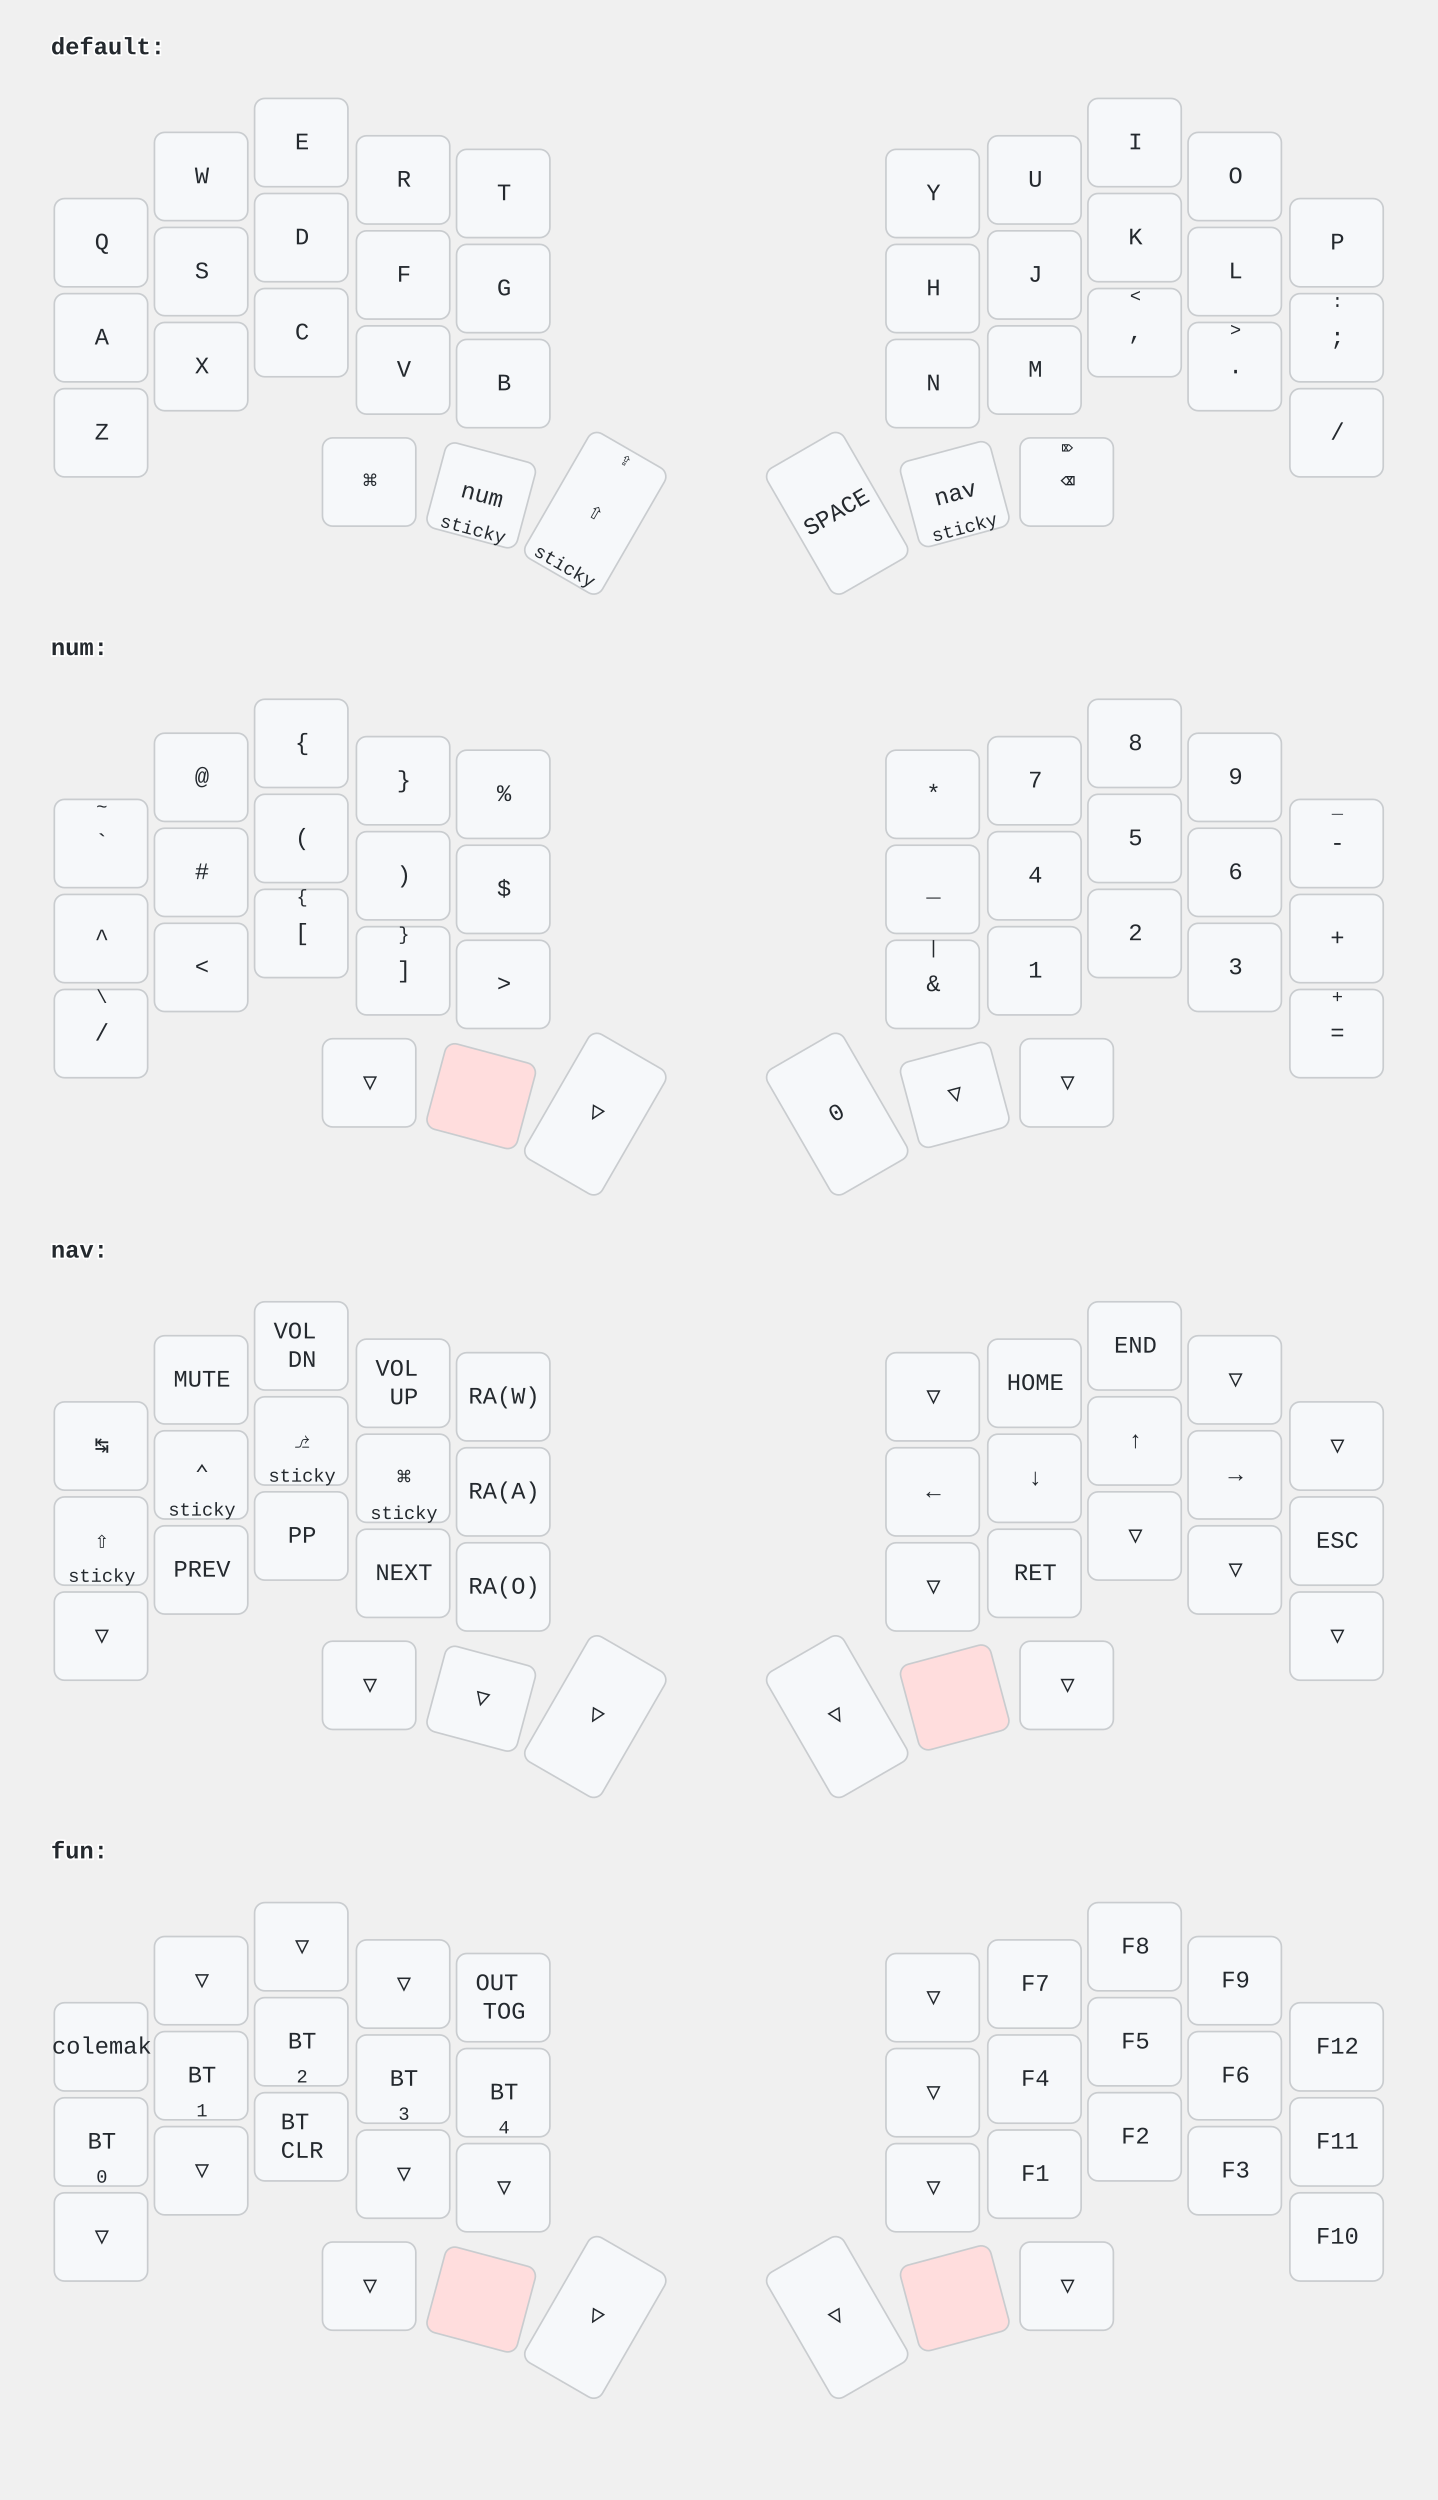
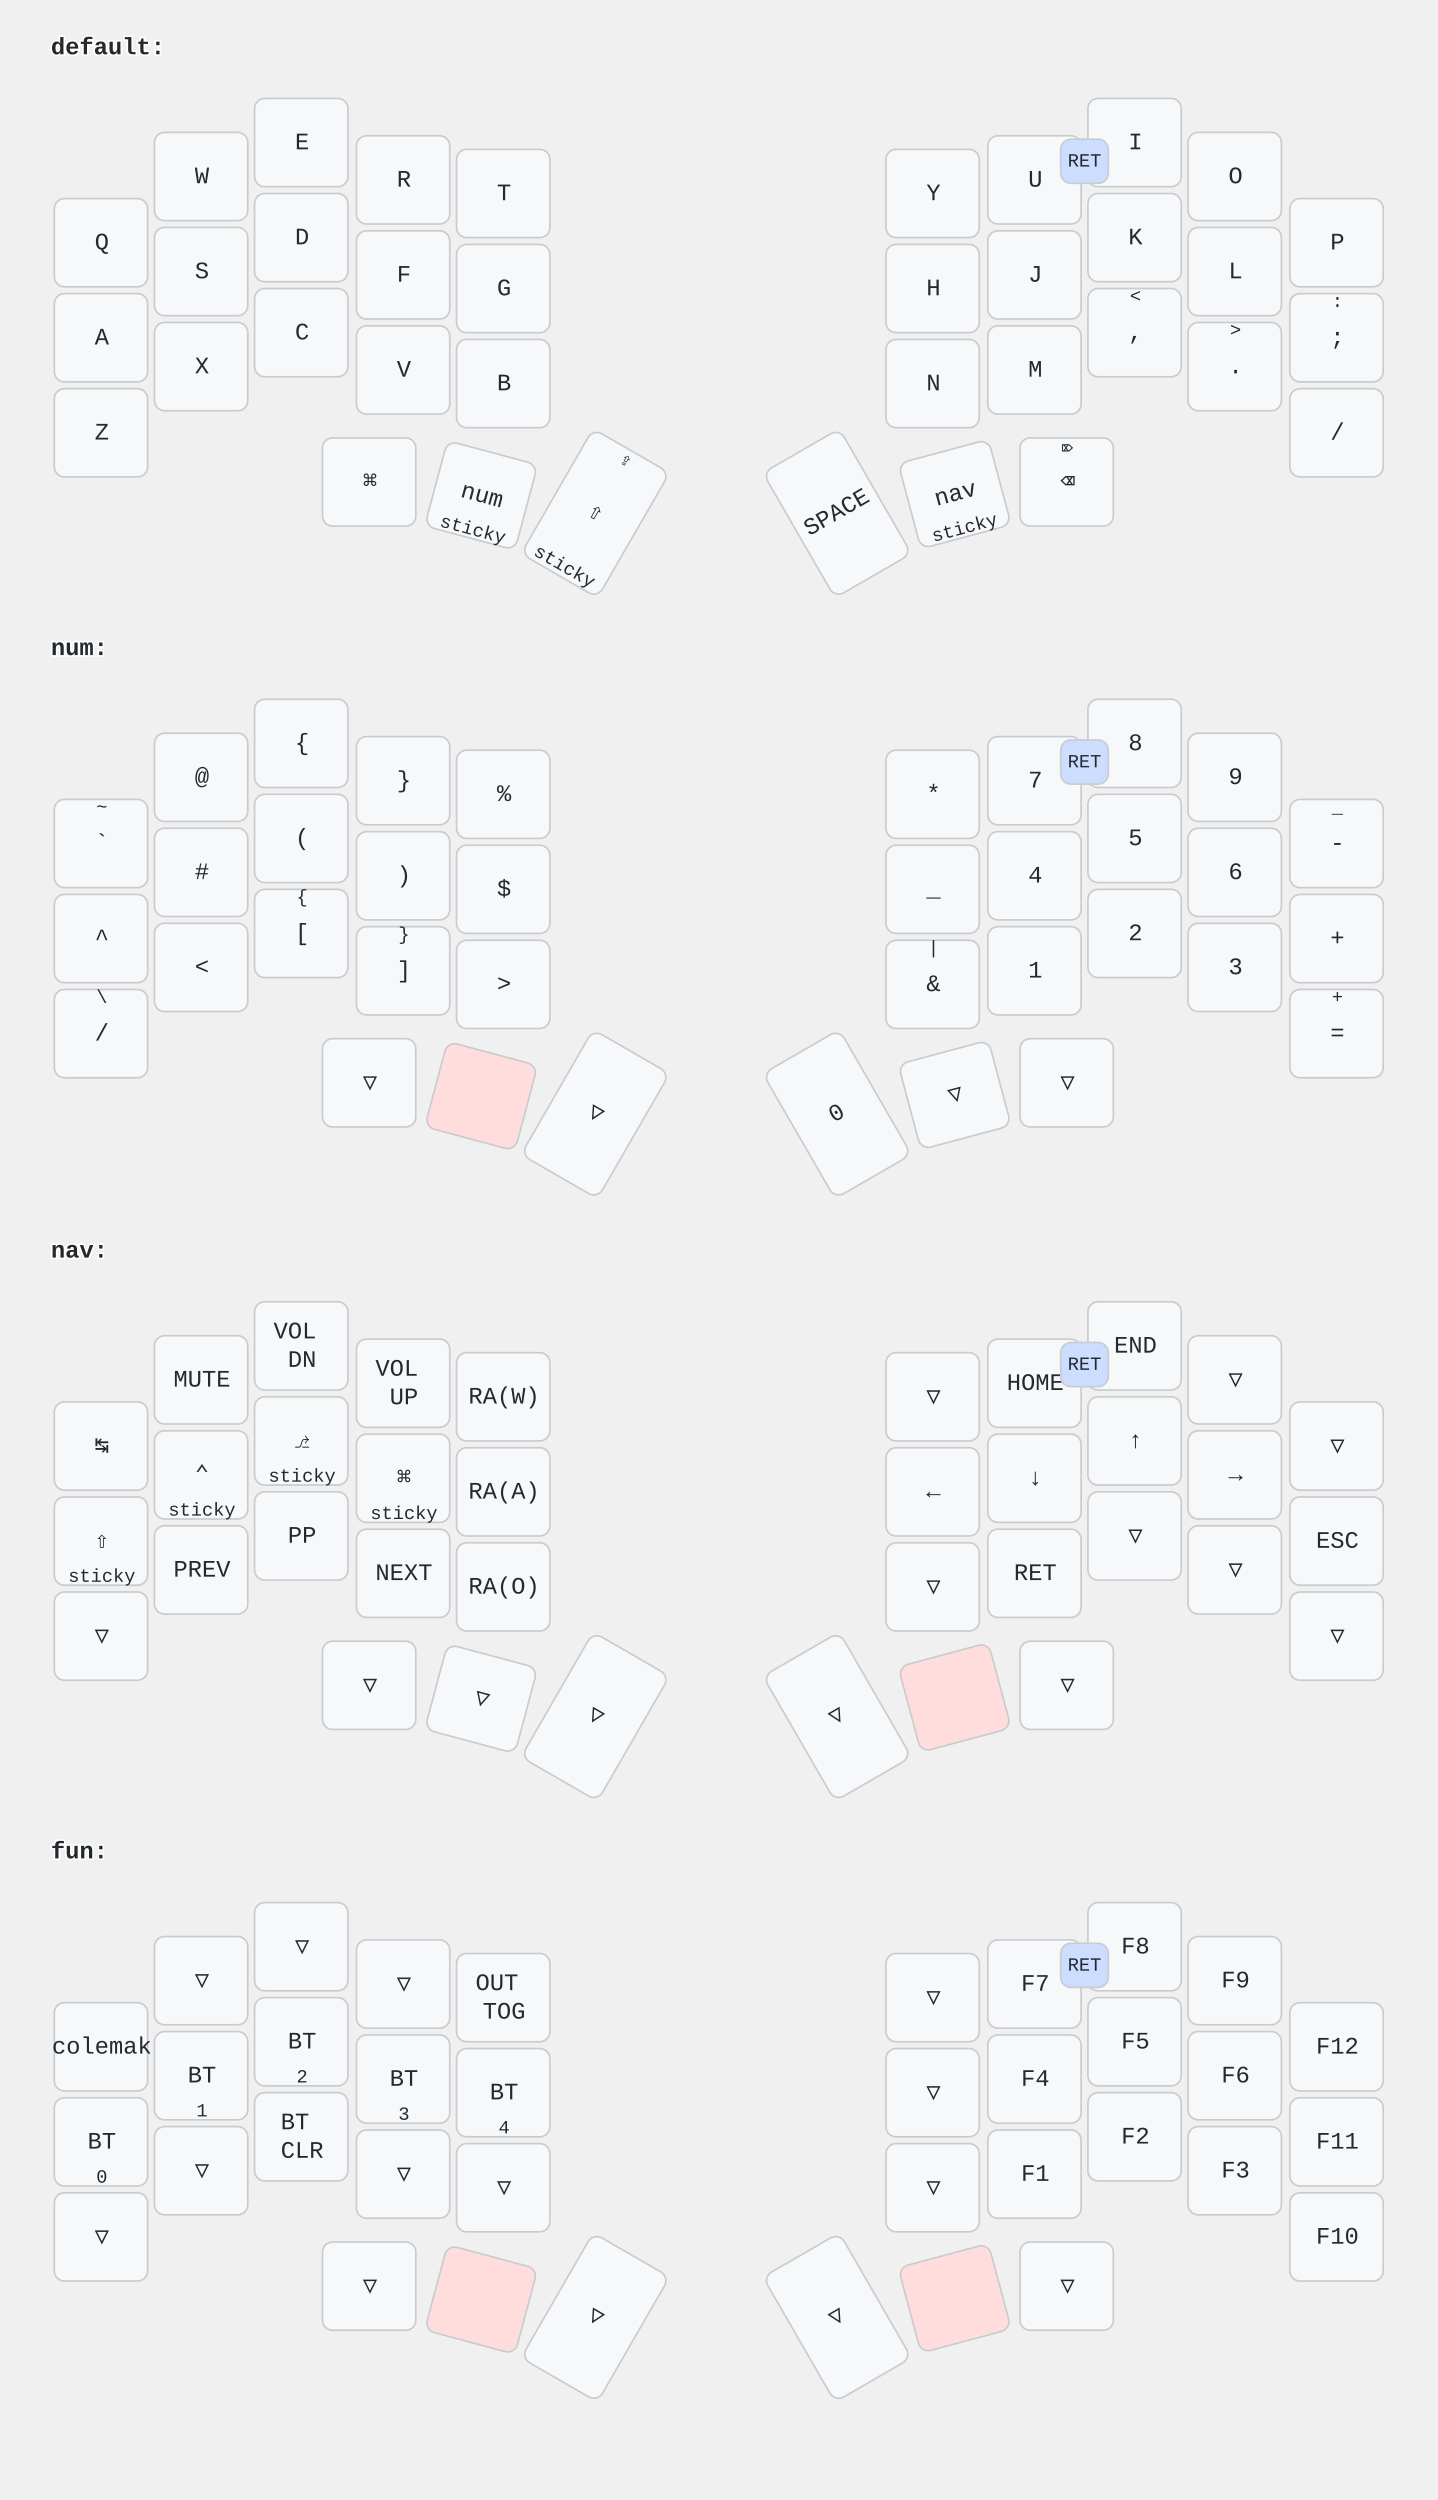
<svg xmlns="http://www.w3.org/2000/svg" width="847" height="1473" viewBox="0 0 847 1473" class="keymap">
  <style>/* font and background color specifications */
svg {
    font-family: SFMono-Regular,Consolas,Liberation Mono,Menlo,monospace;
    font-size: 14px;
    font-kerning: normal;
    text-rendering: optimizeLegibility;
    fill: #24292e;
}

/* default key styling */
rect {
    fill: #f6f8fa;
    stroke: #c9cccf;
    stroke-width: 1;
}

/* color accent for combo boxes */
rect.combo {
    fill: #cdf;
}

/* color accent for held keys */
rect.held, rect.combo.held {
    fill: #fdd;
}

/* color accent for ghost (optional) keys */
rect.ghost, rect.combo.ghost {
    fill: #ddd;
}

text {
    text-anchor: middle;
    dominant-baseline: middle;
}

/* styling for layer labels */
text.label {
    font-weight: bold;
    text-anchor: start;
    stroke: white;
    stroke-width: 2;
    paint-order: stroke;
}

/* styling for combo tap, and key hold/shifted label text */
text.combo, text.hold, text.shifted {
    font-size: 11px;
}

text.hold {
    text-anchor: middle;
    dominant-baseline: auto;
}

text.shifted {
    text-anchor: middle;
    dominant-baseline: hanging;
}

/* styling for hold/shifted label text in combo box */
text.combo.hold, text.combo.shifted {
    font-size: 8px;
}

/* styling for combo dendrons */
path {
    stroke-width: 1;
    stroke: gray;
    fill: none;
}
</style>
  <g transform="translate(30, 0)" class="layer-default">
    <text x="0" y="28" class="label">default:</text>
    <g transform="translate(0, 56)">
      <g transform="translate(30, 87)" class="key keypos-0">
        <rect rx="6" ry="6" x="-28" y="-26" width="55" height="52" class="key" />
        <text x="0" y="0" class="key tap">Q</text>
      </g>
      <g transform="translate(89, 48)" class="key keypos-1">
        <rect rx="6" ry="6" x="-28" y="-26" width="55" height="52" class="key" />
        <text x="0" y="0" class="key tap">W</text>
      </g>
      <g transform="translate(148, 28)" class="key keypos-2">
        <rect rx="6" ry="6" x="-28" y="-26" width="55" height="52" class="key" />
        <text x="0" y="0" class="key tap">E</text>
      </g>
      <g transform="translate(208, 50)" class="key keypos-3">
        <rect rx="6" ry="6" x="-28" y="-26" width="55" height="52" class="key" />
        <text x="0" y="0" class="key tap">R</text>
      </g>
      <g transform="translate(267, 58)" class="key keypos-4">
        <rect rx="6" ry="6" x="-28" y="-26" width="55" height="52" class="key" />
        <text x="0" y="0" class="key tap">T</text>
      </g>
      <g transform="translate(520, 58)" class="key keypos-5">
        <rect rx="6" ry="6" x="-28" y="-26" width="55" height="52" class="key" />
        <text x="0" y="0" class="key tap">Y</text>
      </g>
      <g transform="translate(580, 50)" class="key keypos-6">
        <rect rx="6" ry="6" x="-28" y="-26" width="55" height="52" class="key" />
        <text x="0" y="0" class="key tap">U</text>
      </g>
      <g transform="translate(639, 28)" class="key keypos-7">
        <rect rx="6" ry="6" x="-28" y="-26" width="55" height="52" class="key" />
        <text x="0" y="0" class="key tap">I</text>
      </g>
      <g transform="translate(698, 48)" class="key keypos-8">
        <rect rx="6" ry="6" x="-28" y="-26" width="55" height="52" class="key" />
        <text x="0" y="0" class="key tap">O</text>
      </g>
      <g transform="translate(758, 87)" class="key keypos-9">
        <rect rx="6" ry="6" x="-28" y="-26" width="55" height="52" class="key" />
        <text x="0" y="0" class="key tap">P</text>
      </g>
      <g transform="translate(30, 143)" class="key keypos-10">
        <rect rx="6" ry="6" x="-28" y="-26" width="55" height="52" class="key" />
        <text x="0" y="0" class="key tap">A</text>
      </g>
      <g transform="translate(89, 104)" class="key keypos-11">
        <rect rx="6" ry="6" x="-28" y="-26" width="55" height="52" class="key" />
        <text x="0" y="0" class="key tap">S</text>
      </g>
      <g transform="translate(148, 84)" class="key keypos-12">
        <rect rx="6" ry="6" x="-28" y="-26" width="55" height="52" class="key" />
        <text x="0" y="0" class="key tap">D</text>
      </g>
      <g transform="translate(208, 106)" class="key keypos-13">
        <rect rx="6" ry="6" x="-28" y="-26" width="55" height="52" class="key" />
        <text x="0" y="0" class="key tap">F</text>
      </g>
      <g transform="translate(267, 114)" class="key keypos-14">
        <rect rx="6" ry="6" x="-28" y="-26" width="55" height="52" class="key" />
        <text x="0" y="0" class="key tap">G</text>
      </g>
      <g transform="translate(520, 114)" class="key keypos-15">
        <rect rx="6" ry="6" x="-28" y="-26" width="55" height="52" class="key" />
        <text x="0" y="0" class="key tap">H</text>
      </g>
      <g transform="translate(580, 106)" class="key keypos-16">
        <rect rx="6" ry="6" x="-28" y="-26" width="55" height="52" class="key" />
        <text x="0" y="0" class="key tap">J</text>
      </g>
      <g transform="translate(639, 84)" class="key keypos-17">
        <rect rx="6" ry="6" x="-28" y="-26" width="55" height="52" class="key" />
        <text x="0" y="0" class="key tap">K</text>
      </g>
      <g transform="translate(698, 104)" class="key keypos-18">
        <rect rx="6" ry="6" x="-28" y="-26" width="55" height="52" class="key" />
        <text x="0" y="0" class="key tap">L</text>
      </g>
      <g transform="translate(758, 143)" class="key keypos-19">
        <rect rx="6" ry="6" x="-28" y="-26" width="55" height="52" class="key" />
        <text x="0" y="0" class="key tap">;</text>
        <text x="0" y="-24" class="key shifted">:</text>
      </g>
      <g transform="translate(30, 199)" class="key keypos-20">
        <rect rx="6" ry="6" x="-28" y="-26" width="55" height="52" class="key" />
        <text x="0" y="0" class="key tap">Z</text>
      </g>
      <g transform="translate(89, 160)" class="key keypos-21">
        <rect rx="6" ry="6" x="-28" y="-26" width="55" height="52" class="key" />
        <text x="0" y="0" class="key tap">X</text>
      </g>
      <g transform="translate(148, 140)" class="key keypos-22">
        <rect rx="6" ry="6" x="-28" y="-26" width="55" height="52" class="key" />
        <text x="0" y="0" class="key tap">C</text>
      </g>
      <g transform="translate(208, 162)" class="key keypos-23">
        <rect rx="6" ry="6" x="-28" y="-26" width="55" height="52" class="key" />
        <text x="0" y="0" class="key tap">V</text>
      </g>
      <g transform="translate(267, 170)" class="key keypos-24">
        <rect rx="6" ry="6" x="-28" y="-26" width="55" height="52" class="key" />
        <text x="0" y="0" class="key tap">B</text>
      </g>
      <g transform="translate(520, 170)" class="key keypos-25">
        <rect rx="6" ry="6" x="-28" y="-26" width="55" height="52" class="key" />
        <text x="0" y="0" class="key tap">N</text>
      </g>
      <g transform="translate(580, 162)" class="key keypos-26">
        <rect rx="6" ry="6" x="-28" y="-26" width="55" height="52" class="key" />
        <text x="0" y="0" class="key tap">M</text>
      </g>
      <g transform="translate(639, 140)" class="key keypos-27">
        <rect rx="6" ry="6" x="-28" y="-26" width="55" height="52" class="key" />
        <text x="0" y="0" class="key tap">,</text>
        <text x="0" y="-24" class="key shifted">&lt;</text>
      </g>
      <g transform="translate(698, 160)" class="key keypos-28">
        <rect rx="6" ry="6" x="-28" y="-26" width="55" height="52" class="key" />
        <text x="0" y="0" class="key tap">.</text>
        <text x="0" y="-24" class="key shifted">&gt;</text>
      </g>
      <g transform="translate(758, 199)" class="key keypos-29">
        <rect rx="6" ry="6" x="-28" y="-26" width="55" height="52" class="key" />
        <text x="0" y="0" class="key tap">/</text>
      </g>
      <g transform="translate(188, 228)" class="key keypos-30">
        <rect rx="6" ry="6" x="-28" y="-26" width="55" height="52" class="key" />
        <text x="0" y="0" class="key tap">⌘</text>
      </g>
      <g transform="translate(254, 236) rotate(15.0)" class="key keypos-31">
        <rect rx="6" ry="6" x="-28" y="-26" width="55" height="52" class="key" />
        <text x="0" y="0" class="key tap">num</text>
        <text x="0" y="24" class="key hold">sticky</text>
      </g>
      <g transform="translate(321, 246) rotate(30.0)" class="key keypos-32">
        <rect rx="6" ry="6" x="-26" y="-42" width="52" height="85" class="key" />
        <text x="0" y="0" class="key tap">⇧</text>
        <text x="0" y="40" class="key hold">sticky</text>
        <text x="0" y="-40" class="key shifted">⇪</text>
      </g>
      <g transform="translate(463, 246) rotate(-30.0)" class="key keypos-33">
        <rect rx="6" ry="6" x="-26" y="-42" width="52" height="85" class="key" />
        <text x="0" y="0" class="key tap">SPACE</text>
      </g>
      <g transform="translate(533, 235) rotate(-15.0)" class="key keypos-34">
        <rect rx="6" ry="6" x="-28" y="-26" width="55" height="52" class="key" />
        <text x="0" y="0" class="key tap">nav</text>
        <text x="0" y="24" class="key hold">sticky</text>
      </g>
      <g transform="translate(599, 228)" class="key keypos-35">
        <rect rx="6" ry="6" x="-28" y="-26" width="55" height="52" class="key" />
        <text x="0" y="0" class="key tap">⌫</text>
        <text x="0" y="-24" class="key shifted">⌦</text>
      </g>
+       <g class="combo combopos-0">
+         <rect rx="6" ry="6" x="595" y="26" width="28" height="26" class="combo" />
+         <text x="609" y="39" class="combo tap">RET</text>
+       </g>
    </g>
  </g>
  <g transform="translate(30, 354)" class="layer-num">
    <text x="0" y="28" class="label">num:</text>
    <g transform="translate(0, 56)">
      <g transform="translate(30, 87)" class="key keypos-0">
        <rect rx="6" ry="6" x="-28" y="-26" width="55" height="52" class="key" />
        <text x="0" y="0" class="key tap">`</text>
        <text x="0" y="-24" class="key shifted">~</text>
      </g>
      <g transform="translate(89, 48)" class="key keypos-1">
        <rect rx="6" ry="6" x="-28" y="-26" width="55" height="52" class="key" />
        <text x="0" y="0" class="key tap">@</text>
      </g>
      <g transform="translate(148, 28)" class="key keypos-2">
        <rect rx="6" ry="6" x="-28" y="-26" width="55" height="52" class="key" />
        <text x="0" y="0" class="key tap">{</text>
      </g>
      <g transform="translate(208, 50)" class="key keypos-3">
        <rect rx="6" ry="6" x="-28" y="-26" width="55" height="52" class="key" />
        <text x="0" y="0" class="key tap">}</text>
      </g>
      <g transform="translate(267, 58)" class="key keypos-4">
        <rect rx="6" ry="6" x="-28" y="-26" width="55" height="52" class="key" />
        <text x="0" y="0" class="key tap">%</text>
      </g>
      <g transform="translate(520, 58)" class="key keypos-5">
        <rect rx="6" ry="6" x="-28" y="-26" width="55" height="52" class="key" />
        <text x="0" y="0" class="key tap">*</text>
      </g>
      <g transform="translate(580, 50)" class="key keypos-6">
        <rect rx="6" ry="6" x="-28" y="-26" width="55" height="52" class="key" />
        <text x="0" y="0" class="key tap">7</text>
      </g>
      <g transform="translate(639, 28)" class="key keypos-7">
        <rect rx="6" ry="6" x="-28" y="-26" width="55" height="52" class="key" />
        <text x="0" y="0" class="key tap">8</text>
      </g>
      <g transform="translate(698, 48)" class="key keypos-8">
        <rect rx="6" ry="6" x="-28" y="-26" width="55" height="52" class="key" />
        <text x="0" y="0" class="key tap">9</text>
      </g>
      <g transform="translate(758, 87)" class="key keypos-9">
        <rect rx="6" ry="6" x="-28" y="-26" width="55" height="52" class="key" />
        <text x="0" y="0" class="key tap">-</text>
        <text x="0" y="-24" class="key shifted">_</text>
      </g>
      <g transform="translate(30, 143)" class="key keypos-10">
        <rect rx="6" ry="6" x="-28" y="-26" width="55" height="52" class="key" />
        <text x="0" y="0" class="key tap">^</text>
      </g>
      <g transform="translate(89, 104)" class="key keypos-11">
        <rect rx="6" ry="6" x="-28" y="-26" width="55" height="52" class="key" />
        <text x="0" y="0" class="key tap">#</text>
      </g>
      <g transform="translate(148, 84)" class="key keypos-12">
        <rect rx="6" ry="6" x="-28" y="-26" width="55" height="52" class="key" />
        <text x="0" y="0" class="key tap">(</text>
      </g>
      <g transform="translate(208, 106)" class="key keypos-13">
        <rect rx="6" ry="6" x="-28" y="-26" width="55" height="52" class="key" />
        <text x="0" y="0" class="key tap">)</text>
      </g>
      <g transform="translate(267, 114)" class="key keypos-14">
        <rect rx="6" ry="6" x="-28" y="-26" width="55" height="52" class="key" />
        <text x="0" y="0" class="key tap">$</text>
      </g>
      <g transform="translate(520, 114)" class="key keypos-15">
        <rect rx="6" ry="6" x="-28" y="-26" width="55" height="52" class="key" />
        <text x="0" y="0" class="key tap">_</text>
      </g>
      <g transform="translate(580, 106)" class="key keypos-16">
        <rect rx="6" ry="6" x="-28" y="-26" width="55" height="52" class="key" />
        <text x="0" y="0" class="key tap">4</text>
      </g>
      <g transform="translate(639, 84)" class="key keypos-17">
        <rect rx="6" ry="6" x="-28" y="-26" width="55" height="52" class="key" />
        <text x="0" y="0" class="key tap">5</text>
      </g>
      <g transform="translate(698, 104)" class="key keypos-18">
        <rect rx="6" ry="6" x="-28" y="-26" width="55" height="52" class="key" />
        <text x="0" y="0" class="key tap">6</text>
      </g>
      <g transform="translate(758, 143)" class="key keypos-19">
        <rect rx="6" ry="6" x="-28" y="-26" width="55" height="52" class="key" />
        <text x="0" y="0" class="key tap">+</text>
      </g>
      <g transform="translate(30, 199)" class="key keypos-20">
        <rect rx="6" ry="6" x="-28" y="-26" width="55" height="52" class="key" />
        <text x="0" y="0" class="key tap">/</text>
        <text x="0" y="-24" class="key shifted">\</text>
      </g>
      <g transform="translate(89, 160)" class="key keypos-21">
        <rect rx="6" ry="6" x="-28" y="-26" width="55" height="52" class="key" />
        <text x="0" y="0" class="key tap">&lt;</text>
      </g>
      <g transform="translate(148, 140)" class="key keypos-22">
        <rect rx="6" ry="6" x="-28" y="-26" width="55" height="52" class="key" />
        <text x="0" y="0" class="key tap">[</text>
        <text x="0" y="-24" class="key shifted">{</text>
      </g>
      <g transform="translate(208, 162)" class="key keypos-23">
        <rect rx="6" ry="6" x="-28" y="-26" width="55" height="52" class="key" />
        <text x="0" y="0" class="key tap">]</text>
        <text x="0" y="-24" class="key shifted">}</text>
      </g>
      <g transform="translate(267, 170)" class="key keypos-24">
        <rect rx="6" ry="6" x="-28" y="-26" width="55" height="52" class="key" />
        <text x="0" y="0" class="key tap">&gt;</text>
      </g>
      <g transform="translate(520, 170)" class="key keypos-25">
        <rect rx="6" ry="6" x="-28" y="-26" width="55" height="52" class="key" />
        <text x="0" y="0" class="key tap">&amp;</text>
        <text x="0" y="-24" class="key shifted">|</text>
      </g>
      <g transform="translate(580, 162)" class="key keypos-26">
        <rect rx="6" ry="6" x="-28" y="-26" width="55" height="52" class="key" />
        <text x="0" y="0" class="key tap">1</text>
      </g>
      <g transform="translate(639, 140)" class="key keypos-27">
        <rect rx="6" ry="6" x="-28" y="-26" width="55" height="52" class="key" />
        <text x="0" y="0" class="key tap">2</text>
      </g>
      <g transform="translate(698, 160)" class="key keypos-28">
        <rect rx="6" ry="6" x="-28" y="-26" width="55" height="52" class="key" />
        <text x="0" y="0" class="key tap">3</text>
      </g>
      <g transform="translate(758, 199)" class="key keypos-29">
        <rect rx="6" ry="6" x="-28" y="-26" width="55" height="52" class="key" />
        <text x="0" y="0" class="key tap">=</text>
        <text x="0" y="-24" class="key shifted">+</text>
      </g>
      <g transform="translate(188, 228)" class="key trans keypos-30">
        <rect rx="6" ry="6" x="-28" y="-26" width="55" height="52" class="key trans" />
        <text x="0" y="0" class="key trans tap">▽</text>
      </g>
      <g transform="translate(254, 236) rotate(15.0)" class="key held keypos-31">
        <rect rx="6" ry="6" x="-28" y="-26" width="55" height="52" class="key held" />
      </g>
      <g transform="translate(321, 246) rotate(30.0)" class="key trans keypos-32">
        <rect rx="6" ry="6" x="-26" y="-42" width="52" height="85" class="key trans" />
        <text x="0" y="0" class="key trans tap">▽</text>
      </g>
      <g transform="translate(463, 246) rotate(-30.0)" class="key keypos-33">
        <rect rx="6" ry="6" x="-26" y="-42" width="52" height="85" class="key" />
        <text x="0" y="0" class="key tap">0</text>
      </g>
      <g transform="translate(533, 235) rotate(-15.0)" class="key trans keypos-34">
        <rect rx="6" ry="6" x="-28" y="-26" width="55" height="52" class="key trans" />
        <text x="0" y="0" class="key trans tap">▽</text>
      </g>
      <g transform="translate(599, 228)" class="key trans keypos-35">
        <rect rx="6" ry="6" x="-28" y="-26" width="55" height="52" class="key trans" />
        <text x="0" y="0" class="key trans tap">▽</text>
      </g>
+       <g class="combo combopos-0">
+         <rect rx="6" ry="6" x="595" y="26" width="28" height="26" class="combo" />
+         <text x="609" y="39" class="combo tap">RET</text>
+       </g>
    </g>
  </g>
  <g transform="translate(30, 709)" class="layer-nav">
    <text x="0" y="28" class="label">nav:</text>
    <g transform="translate(0, 56)">
      <g transform="translate(30, 87)" class="key keypos-0">
        <rect rx="6" ry="6" x="-28" y="-26" width="55" height="52" class="key" />
        <text x="0" y="0" class="key tap">↹</text>
      </g>
      <g transform="translate(89, 48)" class="key keypos-1">
        <rect rx="6" ry="6" x="-28" y="-26" width="55" height="52" class="key" />
        <text x="0" y="0" class="key tap">MUTE</text>
      </g>
      <g transform="translate(148, 28)" class="key keypos-2">
        <rect rx="6" ry="6" x="-28" y="-26" width="55" height="52" class="key" />
        <text x="0" y="0" class="key tap">
          <tspan x="0" dy="-0.6em">VOL</tspan>
          <tspan x="0" dy="1.2em">DN</tspan>
        </text>
      </g>
      <g transform="translate(208, 50)" class="key keypos-3">
        <rect rx="6" ry="6" x="-28" y="-26" width="55" height="52" class="key" />
        <text x="0" y="0" class="key tap">
          <tspan x="0" dy="-0.6em">VOL</tspan>
          <tspan x="0" dy="1.2em">UP</tspan>
        </text>
      </g>
      <g transform="translate(267, 58)" class="key keypos-4">
        <rect rx="6" ry="6" x="-28" y="-26" width="55" height="52" class="key" />
        <text x="0" y="0" class="key tap">RA(W)</text>
      </g>
      <g transform="translate(520, 58)" class="key trans keypos-5">
        <rect rx="6" ry="6" x="-28" y="-26" width="55" height="52" class="key trans" />
        <text x="0" y="0" class="key trans tap">▽</text>
      </g>
      <g transform="translate(580, 50)" class="key keypos-6">
        <rect rx="6" ry="6" x="-28" y="-26" width="55" height="52" class="key" />
        <text x="0" y="0" class="key tap">HOME</text>
      </g>
      <g transform="translate(639, 28)" class="key keypos-7">
        <rect rx="6" ry="6" x="-28" y="-26" width="55" height="52" class="key" />
        <text x="0" y="0" class="key tap">END</text>
      </g>
      <g transform="translate(698, 48)" class="key trans keypos-8">
        <rect rx="6" ry="6" x="-28" y="-26" width="55" height="52" class="key trans" />
        <text x="0" y="0" class="key trans tap">▽</text>
      </g>
      <g transform="translate(758, 87)" class="key trans keypos-9">
        <rect rx="6" ry="6" x="-28" y="-26" width="55" height="52" class="key trans" />
        <text x="0" y="0" class="key trans tap">▽</text>
      </g>
      <g transform="translate(30, 143)" class="key keypos-10">
        <rect rx="6" ry="6" x="-28" y="-26" width="55" height="52" class="key" />
        <text x="0" y="0" class="key tap">⇧</text>
        <text x="0" y="24" class="key hold">sticky</text>
      </g>
      <g transform="translate(89, 104)" class="key keypos-11">
        <rect rx="6" ry="6" x="-28" y="-26" width="55" height="52" class="key" />
        <text x="0" y="0" class="key tap">⌃</text>
        <text x="0" y="24" class="key hold">sticky</text>
      </g>
      <g transform="translate(148, 84)" class="key keypos-12">
        <rect rx="6" ry="6" x="-28" y="-26" width="55" height="52" class="key" />
        <text x="0" y="0" class="key tap">⎇</text>
        <text x="0" y="24" class="key hold">sticky</text>
      </g>
      <g transform="translate(208, 106)" class="key keypos-13">
        <rect rx="6" ry="6" x="-28" y="-26" width="55" height="52" class="key" />
        <text x="0" y="0" class="key tap">⌘</text>
        <text x="0" y="24" class="key hold">sticky</text>
      </g>
      <g transform="translate(267, 114)" class="key keypos-14">
        <rect rx="6" ry="6" x="-28" y="-26" width="55" height="52" class="key" />
        <text x="0" y="0" class="key tap">RA(A)</text>
      </g>
      <g transform="translate(520, 114)" class="key keypos-15">
        <rect rx="6" ry="6" x="-28" y="-26" width="55" height="52" class="key" />
        <text x="0" y="0" class="key tap">←</text>
      </g>
      <g transform="translate(580, 106)" class="key keypos-16">
        <rect rx="6" ry="6" x="-28" y="-26" width="55" height="52" class="key" />
        <text x="0" y="0" class="key tap">↓</text>
      </g>
      <g transform="translate(639, 84)" class="key keypos-17">
        <rect rx="6" ry="6" x="-28" y="-26" width="55" height="52" class="key" />
        <text x="0" y="0" class="key tap">↑</text>
      </g>
      <g transform="translate(698, 104)" class="key keypos-18">
        <rect rx="6" ry="6" x="-28" y="-26" width="55" height="52" class="key" />
        <text x="0" y="0" class="key tap">→</text>
      </g>
      <g transform="translate(758, 143)" class="key keypos-19">
        <rect rx="6" ry="6" x="-28" y="-26" width="55" height="52" class="key" />
        <text x="0" y="0" class="key tap">ESC</text>
      </g>
      <g transform="translate(30, 199)" class="key trans keypos-20">
        <rect rx="6" ry="6" x="-28" y="-26" width="55" height="52" class="key trans" />
        <text x="0" y="0" class="key trans tap">▽</text>
      </g>
      <g transform="translate(89, 160)" class="key keypos-21">
        <rect rx="6" ry="6" x="-28" y="-26" width="55" height="52" class="key" />
        <text x="0" y="0" class="key tap">PREV</text>
      </g>
      <g transform="translate(148, 140)" class="key keypos-22">
        <rect rx="6" ry="6" x="-28" y="-26" width="55" height="52" class="key" />
        <text x="0" y="0" class="key tap">PP</text>
      </g>
      <g transform="translate(208, 162)" class="key keypos-23">
        <rect rx="6" ry="6" x="-28" y="-26" width="55" height="52" class="key" />
        <text x="0" y="0" class="key tap">NEXT</text>
      </g>
      <g transform="translate(267, 170)" class="key keypos-24">
        <rect rx="6" ry="6" x="-28" y="-26" width="55" height="52" class="key" />
        <text x="0" y="0" class="key tap">RA(O)</text>
      </g>
      <g transform="translate(520, 170)" class="key trans keypos-25">
        <rect rx="6" ry="6" x="-28" y="-26" width="55" height="52" class="key trans" />
        <text x="0" y="0" class="key trans tap">▽</text>
      </g>
      <g transform="translate(580, 162)" class="key keypos-26">
        <rect rx="6" ry="6" x="-28" y="-26" width="55" height="52" class="key" />
        <text x="0" y="0" class="key tap">RET</text>
      </g>
      <g transform="translate(639, 140)" class="key trans keypos-27">
        <rect rx="6" ry="6" x="-28" y="-26" width="55" height="52" class="key trans" />
        <text x="0" y="0" class="key trans tap">▽</text>
      </g>
      <g transform="translate(698, 160)" class="key trans keypos-28">
        <rect rx="6" ry="6" x="-28" y="-26" width="55" height="52" class="key trans" />
        <text x="0" y="0" class="key trans tap">▽</text>
      </g>
      <g transform="translate(758, 199)" class="key trans keypos-29">
        <rect rx="6" ry="6" x="-28" y="-26" width="55" height="52" class="key trans" />
        <text x="0" y="0" class="key trans tap">▽</text>
      </g>
      <g transform="translate(188, 228)" class="key trans keypos-30">
        <rect rx="6" ry="6" x="-28" y="-26" width="55" height="52" class="key trans" />
        <text x="0" y="0" class="key trans tap">▽</text>
      </g>
      <g transform="translate(254, 236) rotate(15.0)" class="key trans keypos-31">
        <rect rx="6" ry="6" x="-28" y="-26" width="55" height="52" class="key trans" />
        <text x="0" y="0" class="key trans tap">▽</text>
      </g>
      <g transform="translate(321, 246) rotate(30.0)" class="key trans keypos-32">
        <rect rx="6" ry="6" x="-26" y="-42" width="52" height="85" class="key trans" />
        <text x="0" y="0" class="key trans tap">▽</text>
      </g>
      <g transform="translate(463, 246) rotate(-30.0)" class="key trans keypos-33">
        <rect rx="6" ry="6" x="-26" y="-42" width="52" height="85" class="key trans" />
        <text x="0" y="0" class="key trans tap">▽</text>
      </g>
      <g transform="translate(533, 235) rotate(-15.0)" class="key held keypos-34">
        <rect rx="6" ry="6" x="-28" y="-26" width="55" height="52" class="key held" />
      </g>
      <g transform="translate(599, 228)" class="key trans keypos-35">
        <rect rx="6" ry="6" x="-28" y="-26" width="55" height="52" class="key trans" />
        <text x="0" y="0" class="key trans tap">▽</text>
      </g>
+       <g class="combo combopos-0">
+         <rect rx="6" ry="6" x="595" y="26" width="28" height="26" class="combo" />
+         <text x="609" y="39" class="combo tap">RET</text>
+       </g>
    </g>
  </g>
  <g transform="translate(30, 1063)" class="layer-fun">
    <text x="0" y="28" class="label">fun:</text>
    <g transform="translate(0, 56)">
      <g transform="translate(30, 87)" class="key keypos-0">
        <rect rx="6" ry="6" x="-28" y="-26" width="55" height="52" class="key" />
        <text x="0" y="0" class="key tap">colemak</text>
      </g>
      <g transform="translate(89, 48)" class="key trans keypos-1">
        <rect rx="6" ry="6" x="-28" y="-26" width="55" height="52" class="key trans" />
        <text x="0" y="0" class="key trans tap">▽</text>
      </g>
      <g transform="translate(148, 28)" class="key trans keypos-2">
        <rect rx="6" ry="6" x="-28" y="-26" width="55" height="52" class="key trans" />
        <text x="0" y="0" class="key trans tap">▽</text>
      </g>
      <g transform="translate(208, 50)" class="key trans keypos-3">
        <rect rx="6" ry="6" x="-28" y="-26" width="55" height="52" class="key trans" />
        <text x="0" y="0" class="key trans tap">▽</text>
      </g>
      <g transform="translate(267, 58)" class="key keypos-4">
        <rect rx="6" ry="6" x="-28" y="-26" width="55" height="52" class="key" />
        <text x="0" y="0" class="key tap">
          <tspan x="0" dy="-0.6em">OUT</tspan>
          <tspan x="0" dy="1.2em">TOG</tspan>
        </text>
      </g>
      <g transform="translate(520, 58)" class="key trans keypos-5">
        <rect rx="6" ry="6" x="-28" y="-26" width="55" height="52" class="key trans" />
        <text x="0" y="0" class="key trans tap">▽</text>
      </g>
      <g transform="translate(580, 50)" class="key keypos-6">
        <rect rx="6" ry="6" x="-28" y="-26" width="55" height="52" class="key" />
        <text x="0" y="0" class="key tap">F7</text>
      </g>
      <g transform="translate(639, 28)" class="key keypos-7">
        <rect rx="6" ry="6" x="-28" y="-26" width="55" height="52" class="key" />
        <text x="0" y="0" class="key tap">F8</text>
      </g>
      <g transform="translate(698, 48)" class="key keypos-8">
        <rect rx="6" ry="6" x="-28" y="-26" width="55" height="52" class="key" />
        <text x="0" y="0" class="key tap">F9</text>
      </g>
      <g transform="translate(758, 87)" class="key keypos-9">
        <rect rx="6" ry="6" x="-28" y="-26" width="55" height="52" class="key" />
        <text x="0" y="0" class="key tap">F12</text>
      </g>
      <g transform="translate(30, 143)" class="key keypos-10">
        <rect rx="6" ry="6" x="-28" y="-26" width="55" height="52" class="key" />
        <text x="0" y="0" class="key tap">BT</text>
        <text x="0" y="24" class="key hold">0</text>
      </g>
      <g transform="translate(89, 104)" class="key keypos-11">
        <rect rx="6" ry="6" x="-28" y="-26" width="55" height="52" class="key" />
        <text x="0" y="0" class="key tap">BT</text>
        <text x="0" y="24" class="key hold">1</text>
      </g>
      <g transform="translate(148, 84)" class="key keypos-12">
        <rect rx="6" ry="6" x="-28" y="-26" width="55" height="52" class="key" />
        <text x="0" y="0" class="key tap">BT</text>
        <text x="0" y="24" class="key hold">2</text>
      </g>
      <g transform="translate(208, 106)" class="key keypos-13">
        <rect rx="6" ry="6" x="-28" y="-26" width="55" height="52" class="key" />
        <text x="0" y="0" class="key tap">BT</text>
        <text x="0" y="24" class="key hold">3</text>
      </g>
      <g transform="translate(267, 114)" class="key keypos-14">
        <rect rx="6" ry="6" x="-28" y="-26" width="55" height="52" class="key" />
        <text x="0" y="0" class="key tap">BT</text>
        <text x="0" y="24" class="key hold">4</text>
      </g>
      <g transform="translate(520, 114)" class="key trans keypos-15">
        <rect rx="6" ry="6" x="-28" y="-26" width="55" height="52" class="key trans" />
        <text x="0" y="0" class="key trans tap">▽</text>
      </g>
      <g transform="translate(580, 106)" class="key keypos-16">
        <rect rx="6" ry="6" x="-28" y="-26" width="55" height="52" class="key" />
        <text x="0" y="0" class="key tap">F4</text>
      </g>
      <g transform="translate(639, 84)" class="key keypos-17">
        <rect rx="6" ry="6" x="-28" y="-26" width="55" height="52" class="key" />
        <text x="0" y="0" class="key tap">F5</text>
      </g>
      <g transform="translate(698, 104)" class="key keypos-18">
        <rect rx="6" ry="6" x="-28" y="-26" width="55" height="52" class="key" />
        <text x="0" y="0" class="key tap">F6</text>
      </g>
      <g transform="translate(758, 143)" class="key keypos-19">
        <rect rx="6" ry="6" x="-28" y="-26" width="55" height="52" class="key" />
        <text x="0" y="0" class="key tap">F11</text>
      </g>
      <g transform="translate(30, 199)" class="key trans keypos-20">
        <rect rx="6" ry="6" x="-28" y="-26" width="55" height="52" class="key trans" />
        <text x="0" y="0" class="key trans tap">▽</text>
      </g>
      <g transform="translate(89, 160)" class="key trans keypos-21">
        <rect rx="6" ry="6" x="-28" y="-26" width="55" height="52" class="key trans" />
        <text x="0" y="0" class="key trans tap">▽</text>
      </g>
      <g transform="translate(148, 140)" class="key keypos-22">
        <rect rx="6" ry="6" x="-28" y="-26" width="55" height="52" class="key" />
        <text x="0" y="0" class="key tap">
          <tspan x="0" dy="-0.6em">BT</tspan>
          <tspan x="0" dy="1.2em">CLR</tspan>
        </text>
      </g>
      <g transform="translate(208, 162)" class="key trans keypos-23">
        <rect rx="6" ry="6" x="-28" y="-26" width="55" height="52" class="key trans" />
        <text x="0" y="0" class="key trans tap">▽</text>
      </g>
      <g transform="translate(267, 170)" class="key trans keypos-24">
        <rect rx="6" ry="6" x="-28" y="-26" width="55" height="52" class="key trans" />
        <text x="0" y="0" class="key trans tap">▽</text>
      </g>
      <g transform="translate(520, 170)" class="key trans keypos-25">
        <rect rx="6" ry="6" x="-28" y="-26" width="55" height="52" class="key trans" />
        <text x="0" y="0" class="key trans tap">▽</text>
      </g>
      <g transform="translate(580, 162)" class="key keypos-26">
        <rect rx="6" ry="6" x="-28" y="-26" width="55" height="52" class="key" />
        <text x="0" y="0" class="key tap">F1</text>
      </g>
      <g transform="translate(639, 140)" class="key keypos-27">
        <rect rx="6" ry="6" x="-28" y="-26" width="55" height="52" class="key" />
        <text x="0" y="0" class="key tap">F2</text>
      </g>
      <g transform="translate(698, 160)" class="key keypos-28">
        <rect rx="6" ry="6" x="-28" y="-26" width="55" height="52" class="key" />
        <text x="0" y="0" class="key tap">F3</text>
      </g>
      <g transform="translate(758, 199)" class="key keypos-29">
        <rect rx="6" ry="6" x="-28" y="-26" width="55" height="52" class="key" />
        <text x="0" y="0" class="key tap">F10</text>
      </g>
      <g transform="translate(188, 228)" class="key trans keypos-30">
        <rect rx="6" ry="6" x="-28" y="-26" width="55" height="52" class="key trans" />
        <text x="0" y="0" class="key trans tap">▽</text>
      </g>
      <g transform="translate(254, 236) rotate(15.0)" class="key held keypos-31">
        <rect rx="6" ry="6" x="-28" y="-26" width="55" height="52" class="key held" />
      </g>
      <g transform="translate(321, 246) rotate(30.0)" class="key trans keypos-32">
        <rect rx="6" ry="6" x="-26" y="-42" width="52" height="85" class="key trans" />
        <text x="0" y="0" class="key trans tap">▽</text>
      </g>
      <g transform="translate(463, 246) rotate(-30.0)" class="key trans keypos-33">
        <rect rx="6" ry="6" x="-26" y="-42" width="52" height="85" class="key trans" />
        <text x="0" y="0" class="key trans tap">▽</text>
      </g>
      <g transform="translate(533, 235) rotate(-15.0)" class="key held keypos-34">
        <rect rx="6" ry="6" x="-28" y="-26" width="55" height="52" class="key held" />
      </g>
      <g transform="translate(599, 228)" class="key trans keypos-35">
        <rect rx="6" ry="6" x="-28" y="-26" width="55" height="52" class="key trans" />
        <text x="0" y="0" class="key trans tap">▽</text>
      </g>
+       <g class="combo combopos-0">
+         <rect rx="6" ry="6" x="595" y="26" width="28" height="26" class="combo" />
+         <text x="609" y="39" class="combo tap">RET</text>
+       </g>
    </g>
  </g>
</svg>
